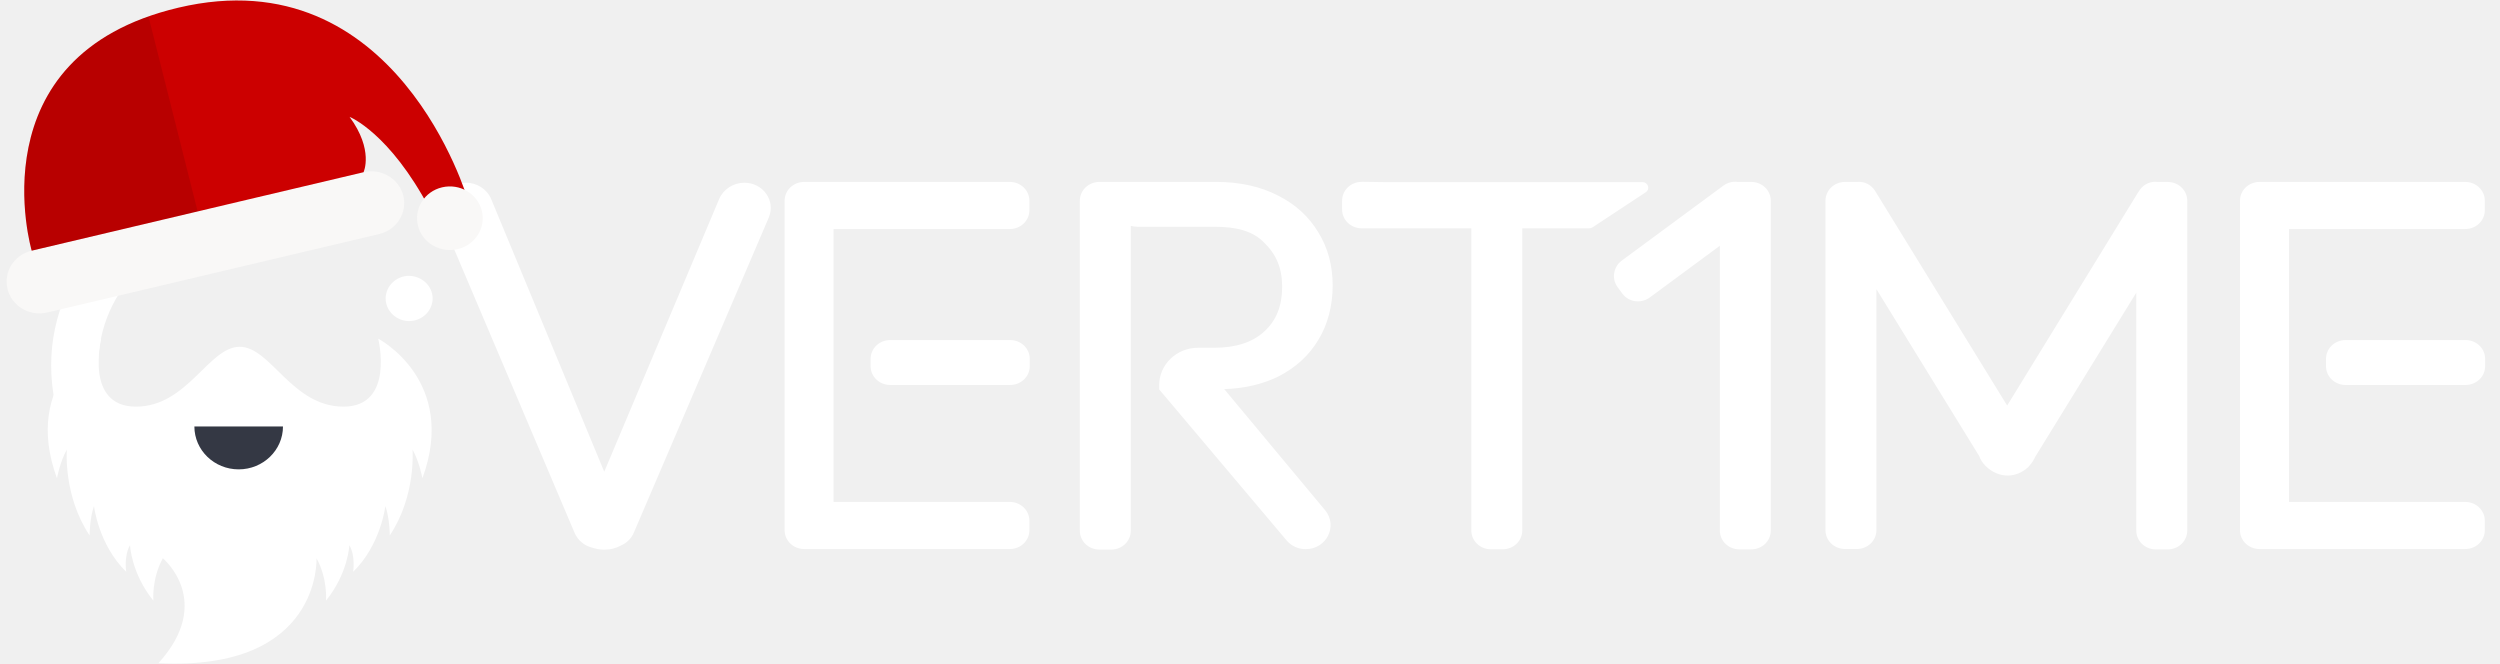
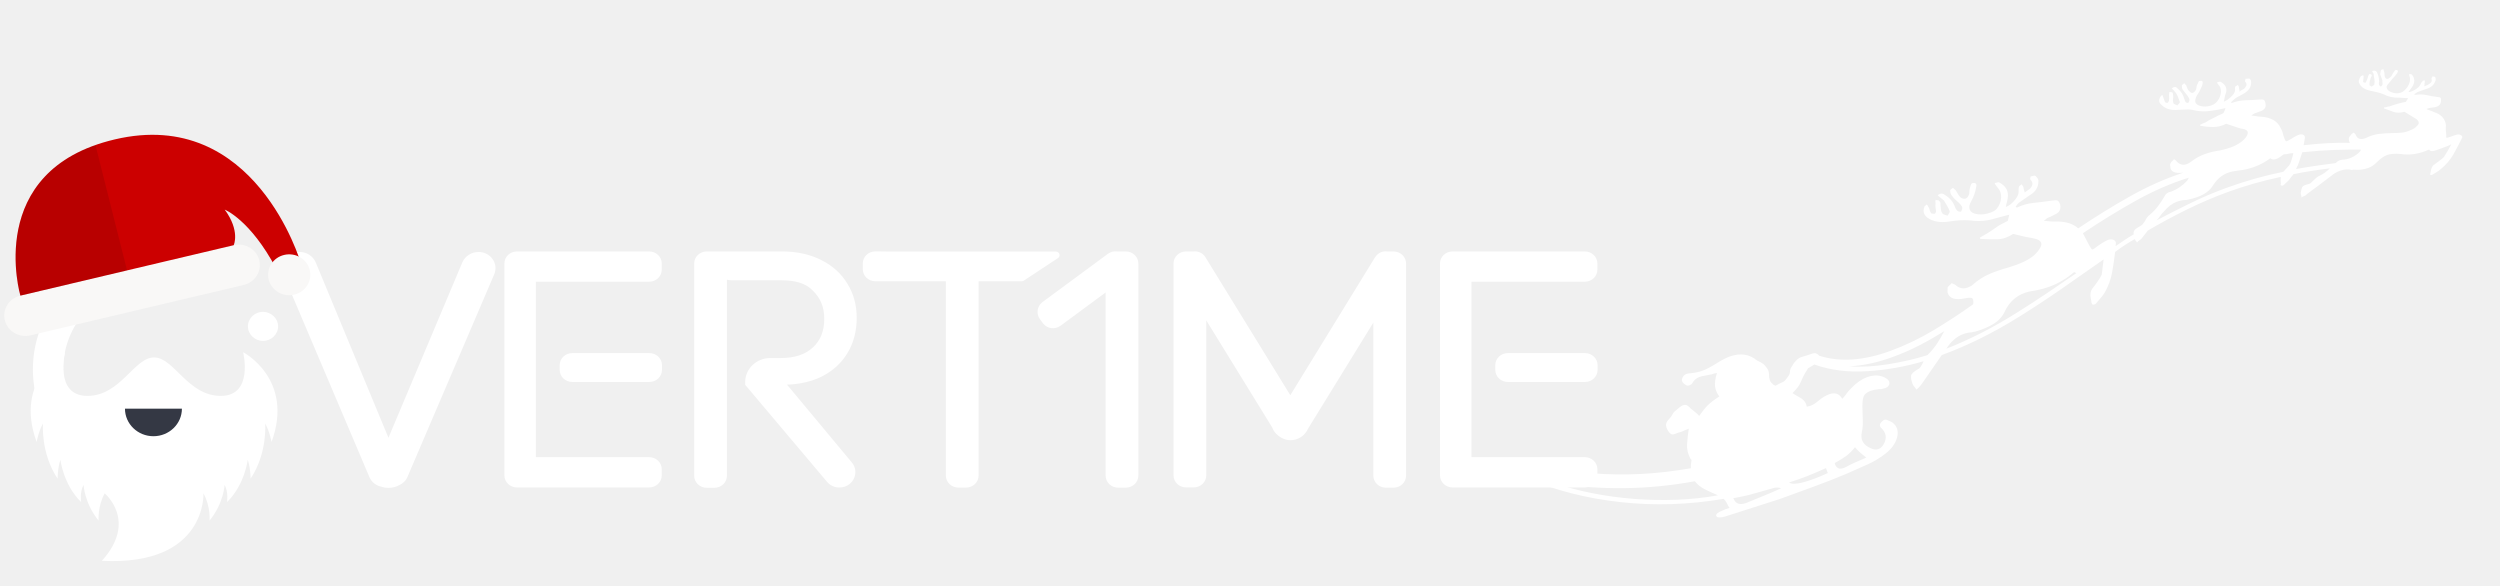
- <svg xmlns="http://www.w3.org/2000/svg" width="162" height="43" viewBox="0 0 162 43" fill="none">
-   <path d="M30.182 11.837C30.913 11.837 31.56 12.259 31.83 12.904L39.155 30.569L46.606 12.886C46.878 12.261 47.523 11.841 48.234 11.841C49.445 11.841 50.279 13.006 49.818 14.093L41.075 34.511C40.906 34.911 40.596 35.194 40.221 35.356C39.931 35.516 39.573 35.618 39.198 35.618H39.115C38.843 35.618 38.593 35.558 38.341 35.478C37.863 35.356 37.445 35.016 37.236 34.534L28.573 14.135C28.094 13.028 28.926 11.844 30.18 11.844V11.839L30.182 11.837ZM15.759 11.784H15.842C16.635 11.844 17.26 12.466 17.26 13.25C17.26 14.035 16.633 14.657 15.842 14.717H15.673C10.517 14.717 6.366 18.737 6.366 23.68C6.366 28.622 10.54 32.642 15.673 32.642C20.807 32.642 24.981 28.622 24.981 23.68V23.62C24.981 22.815 30.317 33.825 15.671 35.578C8.896 36.389 3.315 30.251 3.315 23.68C3.315 17.108 8.845 11.781 15.671 11.781H15.757L15.759 11.784ZM28.034 19.34C28.034 20.144 27.343 20.806 26.512 20.806C25.68 20.806 24.99 20.144 24.99 19.34C24.99 18.535 25.68 17.873 26.512 17.873C27.348 17.893 28.034 18.535 28.034 19.34ZM56.415 23.26C56.415 22.578 56.979 22.035 57.69 22.035H65.453C66.163 22.035 66.728 22.578 66.728 23.26V23.722C66.728 24.404 66.163 24.947 65.453 24.947H57.69C56.979 24.947 56.415 24.404 56.415 23.722V23.26ZM54.015 32.525H65.431C66.141 32.525 66.705 33.067 66.705 33.749V34.354C66.705 35.036 66.141 35.578 65.431 35.578H52.118C51.407 35.578 50.843 35.036 50.843 34.354V13.013C50.843 12.33 51.407 11.788 52.118 11.788H65.431C66.141 11.788 66.705 12.33 66.705 13.013V13.617C66.705 14.299 66.141 14.842 65.431 14.842H54.015V32.525ZM151.999 22.035C151.289 22.035 150.725 22.578 150.725 23.26V23.722C150.725 24.404 151.289 24.947 151.999 24.947H159.763C160.473 24.947 161.037 24.404 161.037 23.722V23.26C161.037 22.578 160.473 22.035 159.763 22.035H151.999ZM148.326 32.525H159.742C160.453 32.525 161.017 33.067 161.017 33.749V34.354C161.017 35.036 160.453 35.578 159.742 35.578H146.425C145.714 35.578 145.15 35.036 145.15 34.354V13.013C145.15 12.33 145.714 11.788 146.425 11.788H159.742C160.453 11.788 161.017 12.33 161.017 13.013V13.617C161.017 14.299 160.453 14.842 159.742 14.842H148.326V32.525ZM111.677 12.028C111.949 11.828 112.282 11.746 112.594 11.788H113.473C114.184 11.788 114.748 12.33 114.748 13.013V34.376C114.748 35.058 114.184 35.6 113.473 35.6H112.72C112.01 35.6 111.446 35.058 111.446 34.376V15.926L106.896 19.284C106.332 19.684 105.559 19.586 105.143 19.044L104.831 18.622C104.415 18.079 104.541 17.295 105.083 16.893L111.677 12.028ZM88.243 11.784C87.532 11.784 86.968 12.326 86.968 13.008V13.57C86.968 14.253 87.532 14.795 88.243 14.795H95.341V34.369C95.341 35.051 95.905 35.594 96.615 35.594H97.368C98.079 35.594 98.643 35.051 98.643 34.369V14.795H102.983C103.066 14.795 103.129 14.775 103.192 14.735L106.636 12.464C106.948 12.264 106.804 11.802 106.427 11.802H89.773L88.252 11.781H88.247L88.243 11.784ZM131.401 30.293C131.048 30.616 130.585 30.816 130.088 30.816C129.592 30.816 129.088 30.596 128.731 30.253C128.71 30.233 128.688 30.213 128.688 30.213C128.675 30.2 128.661 30.187 128.645 30.173C128.477 29.993 128.333 29.793 128.25 29.549L121.592 18.737V34.351C121.592 35.034 121.028 35.576 120.318 35.576H119.565C118.854 35.576 118.29 35.034 118.29 34.351V13.013C118.29 12.33 118.854 11.788 119.565 11.788H120.358C120.817 11.748 121.255 11.968 121.507 12.373L130.064 26.28L138.558 12.453C138.6 12.393 138.641 12.33 138.684 12.273C138.953 11.91 139.394 11.73 139.832 11.79H140.459C141.17 11.79 141.734 12.333 141.734 13.015V34.378C141.734 35.06 141.17 35.602 140.459 35.602H139.706C138.996 35.602 138.432 35.06 138.432 34.378V18.964L131.898 29.576C131.792 29.796 131.671 29.998 131.522 30.16C131.48 30.22 131.439 30.262 131.396 30.3L131.401 30.293ZM75.114 25.229V24.966C75.114 23.62 76.24 22.535 77.638 22.535H78.681C80.099 22.535 81.187 22.173 81.936 21.469C82.709 20.766 83.084 19.802 83.084 18.593C83.084 17.384 82.709 16.502 81.936 15.739C81.205 14.975 80.14 14.695 78.722 14.695H73.714C73.567 14.695 73.424 14.675 73.275 14.635V34.389C73.275 35.071 72.711 35.614 72.001 35.614H71.248C70.538 35.614 69.973 35.071 69.973 34.389V13.013C69.973 12.33 70.538 11.788 71.248 11.788H78.825C80.347 11.788 81.684 12.09 82.812 12.67C83.938 13.233 84.815 14.037 85.42 15.044C86.047 16.048 86.357 17.213 86.357 18.5C86.357 19.786 86.044 21.031 85.42 22.038C84.815 23.042 83.961 23.826 82.812 24.411C81.812 24.893 80.643 25.175 79.326 25.215C79.369 25.255 79.409 25.298 79.432 25.338L85.86 33.053C86.714 34.078 85.966 35.585 84.608 35.585C84.129 35.585 83.671 35.385 83.356 35L75.114 25.233V25.229Z" fill="white" />
-   <path d="M10.265 42.973C20.857 43.513 20.51 36.175 20.51 36.175C21.248 37.513 21.124 38.922 21.124 38.922C22.556 37.159 22.639 35.328 22.639 35.328C23.048 36.033 22.884 37.055 22.884 37.055C24.684 35.293 24.972 32.792 24.972 32.792C25.258 33.604 25.258 34.695 25.258 34.695C26.977 32.123 26.732 29.13 26.732 29.13C27.182 29.941 27.373 30.992 27.373 30.992C29.695 24.648 24.507 21.945 24.507 21.945C24.507 21.945 25.599 26.35 22.255 26.35C18.91 26.35 17.546 22.472 15.532 22.472C13.518 22.472 12.153 26.35 8.809 26.35C5.464 26.35 6.557 21.945 6.557 21.945C6.557 21.945 1.369 24.648 3.691 30.992C3.691 30.992 3.882 29.939 4.331 29.13C4.331 29.13 4.086 32.123 5.806 34.695C5.806 34.695 5.806 33.604 6.091 32.792C6.091 32.792 6.377 35.293 8.18 37.055C8.18 37.055 8.015 36.033 8.425 35.328C8.425 35.328 8.505 37.159 9.939 38.922C9.939 38.922 9.816 37.513 10.553 36.175C10.553 36.175 13.909 38.957 10.268 42.973H10.265Z" fill="white" />
-   <path d="M24.57 15.164L3.064 20.249C1.922 20.52 0.769 19.842 0.49 18.735C0.211 17.628 0.91 16.513 2.052 16.244L23.558 11.159C24.7 10.888 25.853 11.566 26.132 12.673C26.41 13.779 25.712 14.895 24.57 15.164Z" fill="#F9F8F7" />
-   <path d="M23.558 11.157C23.558 11.157 24.235 9.728 22.654 7.574C22.654 7.574 25.237 8.596 27.844 13.532L30.315 12.948C30.315 12.948 25.729 -2.855 11.558 0.498C-1.672 3.627 2.054 16.244 2.054 16.244L23.56 11.159L23.558 11.157Z" fill="#CC0000" />
-   <path d="M31.221 13.652C31.499 14.759 30.8 15.875 29.658 16.144C28.517 16.413 27.363 15.737 27.085 14.63C26.806 13.524 27.505 12.408 28.647 12.139C29.789 11.87 30.942 12.546 31.221 13.652Z" fill="#F9F8F7" />
+ <svg xmlns="http://www.w3.org/2000/svg" width="252" height="59" viewBox="0 0 252 59" fill="none">
+   <path d="M30.182 25.394C30.913 25.394 31.56 25.816 31.83 26.46L39.155 44.126L46.606 26.443C46.878 25.818 47.523 25.398 48.234 25.398C49.445 25.398 50.279 26.563 49.818 27.649L41.075 48.068C40.906 48.468 40.596 48.75 40.221 48.913C39.931 49.072 39.573 49.175 39.198 49.175H39.115C38.843 49.175 38.593 49.115 38.341 49.035C37.863 48.913 37.445 48.572 37.236 48.09L28.573 27.692C28.094 26.585 28.926 25.4 30.18 25.4V25.396L30.182 25.394ZM15.759 25.34H15.842C16.635 25.4 17.26 26.023 17.26 26.807C17.26 27.591 16.633 28.214 15.842 28.274H15.673C10.517 28.274 6.366 32.294 6.366 37.236C6.366 42.179 10.54 46.199 15.673 46.199C20.807 46.199 24.981 42.179 24.981 37.236V37.176C24.981 36.372 30.317 47.381 15.671 49.135C8.896 49.946 3.315 43.808 3.315 37.236C3.315 30.665 8.845 25.338 15.671 25.338H15.757L15.759 25.34ZM28.034 32.896C28.034 33.701 27.343 34.363 26.512 34.363C25.68 34.363 24.99 33.701 24.99 32.896C24.99 32.092 25.68 31.43 26.512 31.43C27.348 31.45 28.034 32.092 28.034 32.896ZM56.415 36.816C56.415 36.134 56.979 35.592 57.69 35.592H65.453C66.163 35.592 66.728 36.134 66.728 36.816V37.279C66.728 37.961 66.163 38.503 65.453 38.503H57.69C56.979 38.503 56.415 37.961 56.415 37.279V36.816ZM54.015 46.081H65.431C66.141 46.081 66.705 46.623 66.705 47.306V47.91C66.705 48.593 66.141 49.135 65.431 49.135H52.118C51.407 49.135 50.843 48.593 50.843 47.91V26.569C50.843 25.887 51.407 25.345 52.118 25.345H65.431C66.141 25.345 66.705 25.887 66.705 26.569V27.174C66.705 27.856 66.141 28.398 65.431 28.398H54.015V46.081ZM151.999 35.592C151.289 35.592 150.725 36.134 150.725 36.816V37.279C150.725 37.961 151.289 38.503 151.999 38.503H159.763C160.473 38.503 161.037 37.961 161.037 37.279V36.816C161.037 36.134 160.473 35.592 159.763 35.592H151.999ZM148.326 46.081H159.742C160.453 46.081 161.017 46.623 161.017 47.306V47.91C161.017 48.593 160.453 49.135 159.742 49.135H146.425C145.714 49.135 145.15 48.593 145.15 47.91V26.569C145.15 25.887 145.714 25.345 146.425 25.345H159.742C160.453 25.345 161.017 25.887 161.017 26.569V27.174C161.017 27.856 160.453 28.398 159.742 28.398H148.326V46.081ZM111.677 25.585C111.949 25.385 112.282 25.302 112.594 25.345H113.473C114.184 25.345 114.748 25.887 114.748 26.569V47.932C114.748 48.615 114.184 49.157 113.473 49.157H112.72C112.01 49.157 111.446 48.615 111.446 47.932V29.483L106.896 32.841C106.332 33.241 105.559 33.143 105.143 32.601L104.831 32.178C104.415 31.636 104.541 30.852 105.083 30.449L111.677 25.585ZM88.243 25.34C87.532 25.34 86.968 25.883 86.968 26.565V27.127C86.968 27.809 87.532 28.352 88.243 28.352H95.341V47.926C95.341 48.608 95.905 49.15 96.615 49.15H97.368C98.079 49.15 98.643 48.608 98.643 47.926V28.352H102.983C103.066 28.352 103.129 28.332 103.192 28.292L106.636 26.02C106.948 25.82 106.804 25.358 106.427 25.358H89.773L88.252 25.338H88.247L88.243 25.34ZM131.401 43.85C131.048 44.172 130.585 44.372 130.088 44.372C129.592 44.372 129.088 44.152 128.731 43.81C128.71 43.79 128.688 43.77 128.688 43.77C128.675 43.757 128.661 43.743 128.645 43.73C128.477 43.55 128.333 43.35 128.25 43.106L121.592 32.294V47.908C121.592 48.59 121.028 49.133 120.318 49.133H119.565C118.854 49.133 118.29 48.59 118.29 47.908V26.569C118.29 25.887 118.854 25.345 119.565 25.345H120.358C120.817 25.305 121.255 25.525 121.507 25.929L130.064 39.837L138.558 26.009C138.6 25.949 138.641 25.887 138.684 25.829C138.953 25.467 139.394 25.287 139.832 25.347H140.459C141.17 25.347 141.734 25.889 141.734 26.572V47.935C141.734 48.617 141.17 49.159 140.459 49.159H139.706C138.996 49.159 138.432 48.617 138.432 47.935V32.521L131.898 43.132C131.792 43.352 131.671 43.554 131.522 43.717C131.48 43.777 131.439 43.819 131.396 43.857L131.401 43.85ZM75.114 38.785V38.523C75.114 37.176 76.24 36.092 77.638 36.092H78.681C80.099 36.092 81.187 35.73 81.936 35.025C82.709 34.323 83.084 33.358 83.084 32.15C83.084 30.941 82.709 30.058 81.936 29.296C81.205 28.532 80.14 28.252 78.722 28.252H73.714C73.567 28.252 73.424 28.232 73.275 28.192V47.946C73.275 48.628 72.711 49.17 72.001 49.17H71.248C70.538 49.17 69.973 48.628 69.973 47.946V26.569C69.973 25.887 70.538 25.345 71.248 25.345H78.825C80.347 25.345 81.684 25.647 82.812 26.227C83.938 26.789 84.815 27.594 85.42 28.601C86.047 29.605 86.357 30.77 86.357 32.056C86.357 33.343 86.044 34.587 85.42 35.594C84.815 36.599 83.961 37.383 82.812 37.968C81.812 38.45 80.643 38.732 79.326 38.772C79.369 38.812 79.409 38.854 79.432 38.894L85.86 46.61C86.714 47.635 85.966 49.141 84.608 49.141C84.129 49.141 83.671 48.941 83.356 48.557L75.114 38.79V38.785Z" fill="white" />
+   <path d="M10.265 56.53C20.857 57.07 20.51 49.731 20.51 49.731C21.248 51.069 21.124 52.478 21.124 52.478C22.556 50.716 22.639 48.885 22.639 48.885C23.048 49.589 22.884 50.611 22.884 50.611C24.684 48.849 24.972 46.349 24.972 46.349C25.258 47.16 25.258 48.251 25.258 48.251C26.977 45.68 26.732 42.687 26.732 42.687C27.182 43.498 27.373 44.549 27.373 44.549C29.695 38.204 24.507 35.502 24.507 35.502C24.507 35.502 25.599 39.907 22.255 39.907C18.91 39.907 17.546 36.029 15.532 36.029C13.518 36.029 12.153 39.907 8.809 39.907C5.464 39.907 6.557 35.502 6.557 35.502C6.557 35.502 1.369 38.204 3.691 44.549C3.691 44.549 3.882 43.496 4.331 42.687C4.331 42.687 4.086 45.68 5.806 48.251C5.806 48.251 5.806 47.16 6.091 46.349C6.091 46.349 6.377 48.849 8.18 50.611C8.18 50.611 8.015 49.589 8.425 48.885C8.425 48.885 8.505 50.716 9.939 52.478C9.939 52.478 9.816 51.069 10.553 49.731C10.553 49.731 13.909 52.514 10.268 56.53H10.265Z" fill="white" />
+   <path d="M24.57 28.721L3.064 33.805C1.922 34.076 0.769 33.399 0.49 32.292C0.211 31.185 0.91 30.07 2.052 29.801L23.558 24.716C24.7 24.445 25.853 25.123 26.132 26.229C26.41 27.336 25.712 28.452 24.57 28.721Z" fill="#F9F8F7" />
+   <path d="M23.558 24.713C23.558 24.713 24.235 23.284 22.654 21.131C22.654 21.131 25.237 22.153 27.844 27.089L30.315 26.504C30.315 26.504 25.729 10.701 11.558 14.055C-1.672 17.184 2.054 29.8 2.054 29.8L23.56 24.715L23.558 24.713Z" fill="#CC0000" />
+   <path d="M31.221 27.209C31.499 28.316 30.8 29.431 29.658 29.7C28.517 29.969 27.363 29.294 27.085 28.187C26.806 27.08 27.505 25.965 28.647 25.696C29.789 25.427 30.942 26.102 31.221 27.209Z" fill="#F9F8F7" />
  <g style="mix-blend-mode:multiply">
-     <path d="M2.054 16.243L12.807 13.701L9.622 1.064C-1.29 4.914 2.054 16.243 2.054 16.243Z" fill="#E6E7E8" />
+     <path d="M2.054 29.8L12.807 27.257L9.622 14.621C-1.29 18.47 2.054 29.8 2.054 29.8Z" fill="#E6E7E8" />
  </g>
-   <path d="M15.466 30.415C17.051 30.415 18.337 29.17 18.337 27.635H12.596C12.596 29.17 13.882 30.415 15.466 30.415Z" fill="#343844" />
-   <path d="M26.076 9.349C26.076 9.349 25.894 9.115 25.619 8.766C25.554 8.68 25.473 8.593 25.401 8.495C25.323 8.402 25.239 8.302 25.154 8.2C25.071 8.097 24.977 7.995 24.884 7.891C24.794 7.784 24.698 7.682 24.601 7.58C24.511 7.471 24.403 7.377 24.311 7.273C24.212 7.173 24.118 7.075 24.023 6.982C23.83 6.8 23.653 6.62 23.491 6.473C23.41 6.402 23.34 6.324 23.273 6.266C23.205 6.208 23.149 6.151 23.1 6.106C23.005 6.013 22.954 5.955 22.954 5.955C22.954 5.955 23.03 5.971 23.16 6.008C23.291 6.046 23.48 6.102 23.684 6.204C23.788 6.253 23.907 6.304 24.015 6.377C24.127 6.448 24.25 6.515 24.363 6.604C24.475 6.693 24.601 6.777 24.711 6.88C24.822 6.982 24.936 7.084 25.04 7.2C25.248 7.424 25.431 7.671 25.577 7.915C25.658 8.033 25.712 8.162 25.772 8.275C25.826 8.393 25.876 8.506 25.912 8.613C26.069 9.04 26.069 9.351 26.069 9.351L26.076 9.349Z" fill="#CC0000" />
+   <path d="M15.466 43.971C17.051 43.971 18.337 42.727 18.337 41.191H12.596C12.596 42.727 13.882 43.971 15.466 43.971Z" fill="#343844" />
+   <path d="M26.076 22.905C26.076 22.905 25.894 22.672 25.619 22.323C25.554 22.236 25.473 22.15 25.401 22.052C25.323 21.959 25.239 21.858 25.154 21.756C25.071 21.654 24.977 21.552 24.884 21.447C24.794 21.341 24.698 21.238 24.601 21.136C24.511 21.027 24.403 20.934 24.311 20.83C24.212 20.73 24.118 20.632 24.023 20.538C23.83 20.356 23.653 20.176 23.491 20.029C23.41 19.958 23.34 19.881 23.273 19.823C23.205 19.765 23.149 19.707 23.1 19.663C23.005 19.57 22.954 19.512 22.954 19.512C22.954 19.512 23.03 19.527 23.16 19.565C23.291 19.603 23.48 19.658 23.684 19.761C23.788 19.809 23.907 19.861 24.015 19.934C24.127 20.005 24.25 20.072 24.363 20.161C24.475 20.25 24.601 20.334 24.711 20.436C24.822 20.538 24.936 20.641 25.04 20.756C25.248 20.981 25.431 21.227 25.577 21.472C25.658 21.59 25.712 21.718 25.772 21.832C25.826 21.95 25.876 22.063 25.912 22.17C26.069 22.596 26.069 22.907 26.069 22.907L26.076 22.905Z" fill="#CC0000" />
+   <path d="M247.74 13.549C247.907 13.551 248.037 13.591 248.127 13.668C248.217 13.746 248.222 13.845 248.143 13.968C247.878 14.506 247.596 15.042 247.291 15.579C246.987 16.116 246.56 16.609 246.016 17.06C245.889 17.17 245.757 17.265 245.621 17.346C245.483 17.428 245.347 17.511 245.209 17.59C245.181 17.632 245.104 17.644 244.972 17.63L244.957 17.588L244.981 17.484C245.01 17.222 245.073 16.994 245.169 16.8C245.249 16.678 245.326 16.601 245.4 16.574L246.137 16.022C246.262 15.914 246.34 15.838 246.367 15.795C246.5 15.591 246.624 15.387 246.74 15.187C246.855 14.987 246.973 14.772 247.097 14.537C246.922 14.632 246.771 14.703 246.642 14.75L245.62 15.123C245.473 15.177 245.329 15.214 245.19 15.233C245.052 15.252 244.938 15.2 244.851 15.074C243.886 15.52 242.919 15.669 241.947 15.518C241.388 15.471 240.942 15.506 240.611 15.627C240.316 15.735 239.985 15.967 239.613 16.321C239.343 16.609 239.042 16.813 238.71 16.934C238.267 17.095 237.768 17.153 237.208 17.103C237.098 17.143 237.036 17.15 237.026 17.123C236.66 17.036 236.275 17.067 235.871 17.215C235.54 17.335 235.247 17.507 234.994 17.724C234.602 18.025 234.202 18.329 233.793 18.634C233.382 18.942 232.964 19.251 232.537 19.565C232.484 19.649 232.401 19.709 232.291 19.749C232.181 19.789 232.075 19.843 231.975 19.911C231.991 19.842 231.984 19.765 231.954 19.682C231.924 19.599 231.912 19.508 231.918 19.412C231.957 19.178 232.004 18.994 232.062 18.864C232.118 18.734 232.359 18.623 232.785 18.53C232.895 18.49 232.977 18.428 233.031 18.346C233.158 18.237 233.267 18.135 233.358 18.038C233.447 17.943 233.561 17.854 233.698 17.771C234.128 17.583 234.512 17.318 234.845 16.974C234.204 17.05 233.579 17.137 232.969 17.233C232.358 17.331 231.761 17.437 231.179 17.556C231.099 17.679 231.028 17.769 230.964 17.824C230.857 17.99 230.742 18.133 230.62 18.256C230.498 18.379 230.374 18.496 230.248 18.604C230.159 18.701 230.066 18.735 229.972 18.705C229.878 18.677 229.858 18.622 229.911 18.538C229.884 18.234 229.881 17.998 229.904 17.832C228.047 18.227 226.271 18.732 224.577 19.35C223.178 19.861 221.798 20.45 220.437 21.12C219.075 21.791 217.76 22.5 216.489 23.246C216.41 23.369 216.318 23.49 216.214 23.606C216.111 23.722 216.019 23.843 215.939 23.966C215.886 24.048 215.8 24.128 215.682 24.203C215.563 24.277 215.477 24.355 215.424 24.439C215.29 24.299 215.208 24.188 215.178 24.104C214.519 24.471 213.861 24.9 213.207 25.391C213.125 26.082 213.023 26.773 212.9 27.465C212.777 28.156 212.525 28.839 212.145 29.513C212.01 29.72 211.87 29.904 211.722 30.069C211.573 30.235 211.427 30.405 211.284 30.584C211.231 30.668 211.12 30.709 210.953 30.705C210.905 30.691 210.863 30.628 210.822 30.516C210.808 30.365 210.782 30.209 210.745 30.049C210.708 29.889 210.7 29.727 210.724 29.56C210.747 29.394 210.8 29.25 210.879 29.125C211.022 28.948 211.15 28.782 211.262 28.63C211.372 28.481 211.495 28.301 211.63 28.094C211.683 28.012 211.757 27.874 211.854 27.682C211.883 27.42 211.916 27.164 211.95 26.915C211.983 26.667 212.016 26.411 212.045 26.148C210.65 27.13 209.264 28.102 207.885 29.06C206.504 30.021 205.083 30.957 203.622 31.869C200.975 33.528 198.343 34.836 195.73 35.789C195.399 36.257 195.078 36.72 194.766 37.181C194.455 37.642 194.134 38.105 193.803 38.573C193.724 38.696 193.632 38.817 193.528 38.933C193.426 39.051 193.309 39.163 193.182 39.272C193.095 39.146 193.015 39.043 192.943 38.958C192.87 38.875 192.814 38.776 192.774 38.664C192.652 38.33 192.607 38.063 192.639 37.862C192.669 37.662 192.947 37.419 193.469 37.134C193.532 37.079 193.615 36.963 193.716 36.784C193.816 36.605 193.876 36.481 193.894 36.412C192.05 36.96 190.159 37.295 188.224 37.417C186.288 37.542 184.506 37.318 182.88 36.743C182.68 36.881 182.542 36.961 182.47 36.987C182.406 37.041 182.337 37.082 182.264 37.109L182.185 37.233C181.971 37.563 181.818 37.832 181.728 38.038C181.637 38.246 181.556 38.425 181.487 38.575C181.418 38.727 181.325 38.879 181.215 39.03C181.104 39.182 180.925 39.38 180.683 39.626C180.798 39.711 181.051 39.863 181.443 40.081C181.836 40.301 182.062 40.605 182.119 40.992C182.517 40.943 182.897 40.755 183.26 40.433C183.622 40.111 184.006 39.878 184.412 39.73C184.633 39.649 184.854 39.633 185.08 39.675C185.304 39.72 185.514 39.896 185.709 40.201C185.915 39.968 186.06 39.79 186.139 39.666C186.219 39.543 186.38 39.357 186.624 39.11C187.138 38.575 187.671 38.209 188.223 38.007C188.738 37.819 189.231 37.798 189.701 37.941C189.889 37.999 190.039 38.071 190.153 38.154C190.257 38.21 190.338 38.292 190.398 38.395C190.456 38.5 190.469 38.62 190.438 38.759C190.351 38.98 190.151 39.117 189.837 39.167C189.69 39.221 189.551 39.241 189.42 39.224C189.059 39.262 188.768 39.319 188.546 39.4C188.142 39.548 187.9 39.771 187.82 40.067C187.742 40.363 187.713 40.776 187.738 41.302C187.75 41.676 187.76 42.051 187.772 42.424C187.784 42.798 187.753 43.172 187.679 43.545C187.498 44.304 187.801 44.855 188.594 45.196C189.141 45.438 189.569 45.297 189.878 44.775C190.23 44.142 190.13 43.58 189.576 43.089C189.411 42.866 189.493 42.631 189.819 42.385C189.982 42.263 190.174 42.271 190.392 42.412C190.533 42.457 190.661 42.519 190.775 42.604C191.243 42.971 191.391 43.467 191.225 44.094C191.058 44.723 190.646 45.283 189.992 45.774C189.437 46.197 188.864 46.54 188.271 46.804C187.679 47.067 186.987 47.376 186.198 47.726C185.188 48.159 184.056 48.603 182.806 49.059L179.384 50.308C178.491 50.603 177.622 50.879 176.779 51.14C175.935 51.401 175.067 51.678 174.174 51.973C173.769 52.121 173.435 52.18 173.175 52.148C173.081 52.12 173.025 52.078 173.004 52.021C172.964 51.911 173.01 51.806 173.142 51.711C173.273 51.617 173.431 51.533 173.616 51.466C173.827 51.358 174.066 51.271 174.335 51.204C174.236 51.05 174.146 50.888 174.062 50.712C173.977 50.538 173.873 50.396 173.748 50.283C170.213 50.881 166.74 50.99 163.329 50.612C159.918 50.235 156.78 49.434 153.915 48.211C153.418 48.109 153.161 48.029 153.141 47.974C152.916 47.931 152.774 47.825 152.713 47.658C152.652 47.49 152.67 47.312 152.767 47.119C153.06 46.664 153.446 46.523 153.926 46.696C153.962 46.683 154.574 46.815 155.759 47.091C156.943 47.367 158.52 47.573 160.486 47.706C162.119 47.837 163.763 47.858 165.422 47.774C167.079 47.688 168.75 47.496 170.434 47.198C170.427 46.949 170.451 46.673 170.506 46.367C170.486 46.312 170.452 46.278 170.406 46.262C170.139 45.76 170.022 45.267 170.055 44.783C170.087 44.299 170.146 43.774 170.23 43.206C170.045 43.274 169.902 43.334 169.795 43.388C169.691 43.442 169.582 43.49 169.472 43.53C169.241 43.583 169.019 43.656 168.803 43.751C168.586 43.845 168.396 43.782 168.233 43.556C168.078 43.361 167.98 43.153 167.942 42.93C167.902 42.709 168.006 42.476 168.249 42.227C168.402 42.077 168.514 41.925 168.585 41.774C168.655 41.624 168.772 41.486 168.935 41.364C169.062 41.255 169.198 41.142 169.344 41.025C169.49 40.909 169.641 40.838 169.799 40.812C169.918 40.8 170.037 40.837 170.151 40.92C170.265 41.005 170.361 41.097 170.439 41.194C170.553 41.279 170.715 41.407 170.925 41.584C171.135 41.76 171.251 41.875 171.271 41.93C171.602 41.464 171.888 41.108 172.132 40.861C172.376 40.614 172.767 40.315 173.306 39.96C173.064 39.638 172.921 39.304 172.878 38.958C172.836 38.613 172.898 38.155 173.067 37.589C172.872 37.629 172.748 37.659 172.694 37.679L172.555 37.73C172.323 37.783 172.098 37.826 171.883 37.858C171.665 37.89 171.464 37.94 171.28 38.007C170.985 38.115 170.75 38.327 170.574 38.644C170.521 38.727 170.419 38.794 170.273 38.847C170.127 38.9 169.991 38.872 169.866 38.759C169.544 38.563 169.457 38.325 169.608 38.049C169.694 37.828 169.893 37.693 170.208 37.641C170.738 37.606 171.204 37.514 171.61 37.366C172.016 37.217 172.504 36.961 173.081 36.593C173.318 36.444 173.543 36.315 173.753 36.205C173.964 36.096 174.16 36.01 174.345 35.942C175.412 35.553 176.337 35.688 177.119 36.347C177.364 36.447 177.572 36.56 177.743 36.688C177.867 36.8 177.993 36.944 178.119 37.118C178.245 37.293 178.313 37.505 178.32 37.754C178.314 38.197 178.426 38.504 178.655 38.672C178.731 38.771 178.84 38.84 178.982 38.882C179.219 38.733 179.43 38.625 179.614 38.558C179.797 38.491 179.955 38.355 180.09 38.148C180.324 37.873 180.438 37.643 180.432 37.455C180.426 37.268 180.509 37.066 180.678 36.846C180.775 36.653 180.915 36.469 181.101 36.29C181.287 36.113 181.475 36.005 181.67 35.965C182.121 35.832 182.467 35.721 182.707 35.633C182.947 35.546 183.171 35.622 183.384 35.859C185.458 36.519 187.841 36.361 190.527 35.38C192.036 34.83 193.492 34.133 194.895 33.291C196.298 32.449 197.627 31.577 198.884 30.677C198.874 30.65 198.878 30.633 198.897 30.626C198.914 30.62 198.919 30.602 198.909 30.575C198.928 30.285 198.886 30.111 198.781 30.053C198.677 29.997 198.449 30 198.098 30.066C197.053 30.29 196.457 30.083 196.307 29.443C196.303 29.32 196.307 29.16 196.322 28.965C196.375 28.883 196.442 28.812 196.524 28.749C196.605 28.688 196.674 28.616 196.727 28.532C196.784 28.576 196.848 28.607 196.918 28.629C196.988 28.65 197.052 28.683 197.11 28.724C197.483 29.061 197.89 29.148 198.332 28.987C198.59 28.893 198.763 28.799 198.854 28.701C199.389 28.223 199.962 27.856 200.579 27.599C201.195 27.343 201.824 27.129 202.472 26.955C202.923 26.822 203.374 26.658 203.825 26.462C204.274 26.266 204.676 26.026 205.032 25.738C205.312 25.478 205.528 25.212 205.677 24.935C205.8 24.701 205.804 24.51 205.688 24.363C205.573 24.215 205.378 24.114 205.108 24.055C205.014 24.027 204.947 24.012 204.904 24.012C204.861 24.012 204.794 23.998 204.7 23.97C204.392 23.924 204.098 23.865 203.822 23.794C203.545 23.722 203.246 23.649 202.929 23.577C202.39 23.932 201.852 24.113 201.312 24.12C200.773 24.128 200.205 24.115 199.609 24.08L199.564 23.954C199.663 23.887 199.776 23.822 199.899 23.761C200.023 23.701 200.135 23.636 200.235 23.569C200.609 23.337 201.028 23.059 201.494 22.731C201.629 22.65 201.771 22.575 201.912 22.508C202.054 22.44 202.211 22.36 202.386 22.264L202.534 21.642L201.163 22C200.344 22.268 199.494 22.342 198.617 22.221C198.271 22.189 197.916 22.185 197.55 22.208C197.183 22.232 196.841 22.269 196.528 22.321C195.584 22.476 194.827 22.344 194.255 21.921C193.902 21.64 193.811 21.278 193.985 20.838C193.975 20.811 194.05 20.736 194.215 20.612C194.272 20.655 194.316 20.718 194.346 20.8C194.433 20.927 194.486 21.04 194.503 21.145C194.519 21.25 194.571 21.364 194.659 21.49C194.669 21.518 194.78 21.54 194.996 21.556C195.07 21.529 195.122 21.448 195.157 21.309C195.142 21.156 195.124 21.022 195.102 20.903C195.081 20.786 195.079 20.644 195.104 20.477C195.074 20.394 195.074 20.283 195.108 20.145C195.202 20.175 195.28 20.186 195.339 20.178C195.399 20.172 195.439 20.196 195.46 20.253C195.574 20.338 195.619 20.462 195.597 20.629C195.611 20.782 195.625 20.935 195.639 21.086C195.652 21.239 195.703 21.379 195.791 21.503C195.812 21.56 195.88 21.605 195.998 21.64C196.114 21.676 196.22 21.709 196.315 21.737C196.369 21.655 196.422 21.573 196.475 21.489C196.529 21.407 196.545 21.339 196.524 21.282C196.453 21.087 196.367 20.908 196.264 20.739C196.16 20.571 196.056 20.397 195.949 20.215C195.824 20.102 195.719 20.016 195.633 19.952C195.548 19.887 195.442 19.801 195.318 19.688C195.572 19.47 195.817 19.459 196.056 19.655C196.539 19.951 196.868 20.337 197.04 20.809C197.09 20.948 197.155 21.073 197.239 21.185C197.321 21.298 197.463 21.347 197.668 21.335C197.801 21.128 197.833 20.96 197.765 20.827C197.696 20.696 197.599 20.574 197.474 20.461C197.35 20.348 197.226 20.237 197.101 20.125C196.976 20.012 196.871 19.894 196.783 19.768C196.638 19.601 196.572 19.42 196.585 19.226C196.565 19.171 196.588 19.123 196.656 19.081C196.725 19.04 196.79 18.993 196.855 18.938C196.969 19.023 197.06 19.099 197.127 19.168C197.214 19.295 197.293 19.424 197.362 19.555C197.43 19.689 197.526 19.809 197.651 19.922C198.02 20.135 198.282 20.055 198.439 19.681C198.493 19.599 198.518 19.497 198.514 19.371C198.51 19.247 198.524 19.115 198.559 18.976C198.575 18.908 198.602 18.812 198.642 18.686C198.68 18.563 198.734 18.486 198.81 18.459C199.003 18.419 199.128 18.446 199.182 18.536C199.234 18.628 199.24 18.727 199.198 18.836C199.152 19.169 199.051 19.521 198.895 19.892C198.826 20.044 198.752 20.188 198.678 20.326C198.604 20.464 198.549 20.602 198.516 20.741C198.447 21.238 198.74 21.526 199.394 21.601C199.786 21.648 200.203 21.589 200.644 21.428C200.939 21.321 201.143 21.199 201.26 21.061C201.546 20.705 201.698 20.317 201.714 19.902C201.729 19.486 201.608 19.154 201.349 18.901C201.329 18.846 201.306 18.815 201.283 18.807C201.26 18.8 201.238 18.769 201.218 18.714C201.161 18.673 201.108 18.581 201.057 18.441C201.141 18.442 201.228 18.426 201.32 18.392C201.413 18.358 201.487 18.362 201.544 18.404C202.216 18.758 202.492 19.288 202.373 19.991C202.351 20.157 202.32 20.302 202.282 20.427C202.244 20.552 202.213 20.696 202.19 20.862C202.485 20.755 202.77 20.541 203.049 20.219C203.328 19.896 203.468 19.625 203.471 19.403C203.463 19.154 203.476 18.96 203.509 18.821C203.499 18.794 203.594 18.712 203.794 18.575C203.815 18.631 203.841 18.677 203.875 18.711C203.909 18.745 203.936 18.792 203.956 18.848C203.969 19.001 204.018 19.188 204.099 19.41C204.226 19.301 204.348 19.21 204.468 19.133C204.586 19.058 204.673 18.98 204.726 18.896C204.922 18.636 204.915 18.386 204.704 18.149C204.646 18.108 204.626 18.052 204.643 17.982C204.659 17.914 204.676 17.845 204.692 17.775C204.775 17.775 204.863 17.759 204.955 17.725C205.048 17.692 205.121 17.696 205.179 17.737C205.36 17.892 205.457 18.046 205.472 18.199C205.499 18.85 205.186 19.359 204.526 19.725C204.362 19.849 204.195 19.963 204.027 20.073C203.857 20.182 203.692 20.299 203.529 20.421C203.429 20.488 203.312 20.626 203.179 20.831L203.264 20.894L203.279 20.935C203.847 20.666 204.425 20.502 205.009 20.447C205.593 20.392 206.182 20.319 206.775 20.228C207.09 20.175 207.296 20.172 207.395 20.214C207.494 20.256 207.584 20.39 207.665 20.612C207.753 21.083 207.599 21.409 207.205 21.584C206.856 21.773 206.573 21.908 206.352 21.989C206.288 22.043 206.241 22.084 206.208 22.111C206.176 22.139 206.111 22.186 206.01 22.254C206.224 22.272 206.429 22.291 206.625 22.312C206.823 22.336 207.021 22.342 207.226 22.329C208.221 22.314 208.971 22.544 209.479 23.02C211.22 21.85 212.965 20.772 214.712 19.788C216.459 18.803 218.245 18.01 220.069 17.407C219.187 17.509 218.753 17.29 218.766 16.748C218.726 16.638 218.745 16.52 218.825 16.395C218.879 16.313 218.932 16.255 218.981 16.221C219.031 16.187 219.084 16.129 219.137 16.047C219.194 16.089 219.249 16.123 219.301 16.153C219.352 16.181 219.389 16.224 219.409 16.279C219.813 16.7 220.278 16.718 220.806 16.338C221.259 15.983 221.726 15.719 222.205 15.544C222.462 15.45 222.715 15.374 222.966 15.313C223.214 15.254 223.478 15.205 223.757 15.167C224.145 15.09 224.515 14.986 224.865 14.859C225.215 14.731 225.539 14.566 225.841 14.36C226.106 14.17 226.303 13.971 226.438 13.764C226.703 13.352 226.59 13.093 226.094 12.991C226.01 12.99 225.897 12.969 225.757 12.925C225.521 12.854 225.297 12.778 225.08 12.699C224.863 12.62 224.638 12.546 224.403 12.474C223.982 12.692 223.553 12.8 223.116 12.801C222.679 12.802 222.235 12.761 221.787 12.671L221.756 12.588C221.894 12.507 222.091 12.419 222.348 12.325C222.512 12.203 222.683 12.102 222.863 12.021C223.041 11.94 223.217 11.852 223.392 11.755C223.529 11.674 223.653 11.613 223.762 11.573C223.872 11.533 223.996 11.473 224.135 11.39C224.151 11.322 224.18 11.257 224.219 11.194C224.259 11.133 224.296 11.033 224.329 10.894C223.793 11.027 223.265 11.124 222.748 11.188C222.229 11.252 221.721 11.233 221.225 11.129C220.988 11.057 220.729 11.027 220.441 11.036C220.153 11.047 219.864 11.057 219.576 11.069C218.854 11.143 218.295 10.986 217.901 10.592C217.604 10.353 217.565 10.069 217.779 9.739C217.832 9.657 217.895 9.601 217.969 9.574L218.228 10.284C218.238 10.312 218.313 10.347 218.453 10.391C218.489 10.378 218.548 10.31 218.629 10.185C218.662 10.047 218.663 9.826 218.637 9.52C218.67 9.383 218.681 9.299 218.671 9.271C218.837 9.275 218.95 9.296 219.008 9.338C219.028 9.395 219.037 9.444 219.034 9.494C219.03 9.542 219.039 9.595 219.06 9.651C219.063 9.776 219.056 9.896 219.035 10.015C219.016 10.133 219.031 10.26 219.082 10.4C219.103 10.457 219.159 10.499 219.253 10.527C219.347 10.557 219.422 10.592 219.48 10.633C219.534 10.551 219.592 10.483 219.655 10.427C219.719 10.372 219.74 10.318 219.719 10.261L219.545 9.782C219.489 9.629 219.417 9.491 219.33 9.364C219.252 9.268 219.18 9.183 219.114 9.113C219.046 9.044 218.98 8.973 218.913 8.903C219.141 8.727 219.325 8.722 219.472 8.889C219.835 9.198 220.063 9.54 220.158 9.915L220.265 10.206C220.305 10.318 220.409 10.374 220.577 10.376C220.684 10.211 220.72 10.079 220.684 9.981C220.648 9.883 220.586 9.773 220.5 9.646C220.422 9.55 220.345 9.451 220.268 9.352C220.19 9.256 220.113 9.157 220.036 9.058C219.958 8.961 219.926 8.815 219.939 8.621C219.929 8.593 220.005 8.519 220.169 8.394C220.226 8.438 220.26 8.473 220.27 8.5C220.28 8.528 220.31 8.55 220.356 8.565L220.493 8.94C220.534 9.052 220.61 9.151 220.724 9.234C220.925 9.444 221.12 9.404 221.307 9.116C221.36 9.034 221.389 8.943 221.397 8.846C221.403 8.751 221.427 8.646 221.472 8.536C221.526 8.454 221.568 8.366 221.597 8.277C221.627 8.189 221.666 8.151 221.714 8.165C221.981 8.098 222.082 8.204 222.017 8.48C221.984 8.619 221.929 8.756 221.855 8.894C221.781 9.032 221.721 9.156 221.678 9.265C221.598 9.388 221.524 9.503 221.458 9.605C221.392 9.707 221.341 9.829 221.308 9.966C221.198 10.354 221.392 10.597 221.888 10.7C222.16 10.758 222.439 10.75 222.725 10.677C223.011 10.604 223.231 10.493 223.384 10.343C223.628 10.096 223.782 9.803 223.845 9.466C223.91 9.128 223.858 8.846 223.695 8.623C223.647 8.609 223.61 8.56 223.579 8.476C223.522 8.434 223.498 8.396 223.506 8.36C223.515 8.325 223.514 8.295 223.503 8.267C223.587 8.268 223.657 8.258 223.712 8.238C223.767 8.218 223.824 8.228 223.881 8.27C224.411 8.582 224.551 9.019 224.298 9.584C224.275 9.75 224.23 9.972 224.165 10.247C224.386 10.167 224.621 10.011 224.87 9.777C225.119 9.544 225.255 9.346 225.278 9.18C225.293 9.111 225.298 9.038 225.291 8.962C225.285 8.886 225.29 8.814 225.305 8.744C225.331 8.703 225.373 8.673 225.427 8.652C225.482 8.632 225.524 8.602 225.551 8.56C225.608 8.604 225.652 8.666 225.682 8.749C225.676 8.845 225.686 8.929 225.711 8.998C225.736 9.067 225.745 9.151 225.739 9.247C225.829 9.152 225.93 9.082 226.04 9.042C226.149 9.002 226.232 8.941 226.285 8.859C226.492 8.625 226.5 8.419 226.309 8.235C226.289 8.18 226.291 8.132 226.318 8.089C226.344 8.049 226.348 8 226.327 7.944C226.569 7.92 226.712 7.914 226.76 7.928C226.885 8.041 226.935 8.178 226.912 8.345C226.917 8.816 226.623 9.208 226.027 9.519C225.89 9.601 225.75 9.675 225.607 9.743C225.465 9.81 225.33 9.898 225.205 10.008C225.141 10.063 225.087 10.116 225.041 10.162C224.996 10.21 224.942 10.262 224.878 10.315L224.963 10.38C225.442 10.205 225.907 10.113 226.365 10.104C226.82 10.096 227.271 10.075 227.716 10.037C227.957 10.013 228.117 10.025 228.199 10.073C228.279 10.122 228.331 10.238 228.356 10.418C228.44 10.767 228.304 11.021 227.947 11.183L227.228 11.445C227.192 11.458 227.157 11.479 227.126 11.506C227.093 11.533 227.029 11.58 226.927 11.648C227.142 11.666 227.317 11.688 227.453 11.716C227.588 11.745 227.74 11.762 227.908 11.763C228.933 11.83 229.595 12.219 229.896 12.927C229.983 13.054 230.048 13.201 230.09 13.376C230.132 13.55 230.185 13.72 230.246 13.887C230.327 14.111 230.391 14.228 230.437 14.242C230.484 14.257 230.645 14.182 230.92 14.02C231.057 13.938 231.184 13.861 231.304 13.786C231.423 13.711 231.555 13.647 231.703 13.594C231.886 13.527 232.043 13.524 232.171 13.588C232.298 13.653 232.351 13.767 232.328 13.933C232.295 14.072 232.275 14.189 232.268 14.285C232.26 14.382 232.241 14.5 232.207 14.637C234.052 14.437 235.609 14.358 236.875 14.4C236.786 14.274 236.75 14.116 236.763 13.922C236.806 13.812 236.871 13.708 236.963 13.613C237.016 13.53 237.061 13.483 237.099 13.469C237.137 13.455 237.185 13.422 237.25 13.367C237.365 13.452 237.431 13.522 237.451 13.577C237.613 14.021 237.965 14.129 238.507 13.9C238.93 13.684 239.359 13.55 239.801 13.5C240.242 13.451 240.689 13.42 241.144 13.412C241.48 13.417 241.797 13.402 242.099 13.37C242.4 13.339 242.693 13.257 242.977 13.12C243.272 13.013 243.49 12.871 243.634 12.691C243.889 12.473 243.868 12.245 243.573 12.005C243.515 11.963 243.475 11.939 243.453 11.931C243.429 11.925 243.389 11.9 243.332 11.857C243.172 11.759 243.01 11.66 242.849 11.56C242.689 11.461 242.527 11.364 242.366 11.264C241.952 11.384 241.588 11.39 241.279 11.282C240.968 11.175 240.643 11.057 240.305 10.929C240.295 10.901 240.304 10.867 240.33 10.826C240.414 10.827 240.501 10.81 240.594 10.777C240.686 10.743 240.774 10.727 240.857 10.727C241.445 10.513 241.996 10.359 242.505 10.269L242.745 9.898C242.577 9.897 242.428 9.889 242.296 9.872C242.166 9.857 242.016 9.85 241.849 9.846C241.272 9.867 240.754 9.758 240.292 9.517C240.093 9.431 239.892 9.364 239.685 9.312C239.478 9.263 239.263 9.215 239.038 9.17C238.411 9.053 238.008 8.806 237.83 8.429C237.711 8.221 237.764 7.965 237.988 7.663L238.209 7.582L238.255 7.708C238.232 7.875 238.214 8.053 238.201 8.247C238.211 8.275 238.262 8.303 238.357 8.333C238.367 8.361 238.397 8.357 238.446 8.324C238.496 8.29 238.516 8.259 238.506 8.232C238.586 8.109 238.658 7.909 238.725 7.632L238.845 7.446C238.985 7.489 239.062 7.525 239.073 7.552C239.093 7.609 239.063 7.698 238.982 7.822C238.939 7.933 238.904 8.039 238.879 8.142C238.855 8.247 238.844 8.36 238.847 8.484C238.83 8.555 238.847 8.603 238.9 8.63C238.951 8.659 239.007 8.695 239.063 8.737C239.127 8.682 239.193 8.635 239.262 8.594C239.331 8.553 239.354 8.506 239.334 8.451C239.367 8.313 239.369 8.178 239.343 8.045C239.315 7.913 239.296 7.771 239.281 7.619C239.297 7.55 239.282 7.476 239.233 7.4C239.184 7.324 239.144 7.243 239.114 7.16C239.335 7.08 239.495 7.117 239.591 7.269C239.729 7.535 239.804 7.854 239.816 8.228C239.74 8.476 239.801 8.643 239.999 8.729C240.124 8.621 240.181 8.514 240.164 8.409C240.148 8.306 240.142 8.205 240.148 8.109L239.92 7.483C239.936 7.415 239.945 7.357 239.949 7.307C239.952 7.259 239.962 7.2 239.978 7.13C239.993 7.062 240.032 7.025 240.092 7.018C240.152 7.012 240.196 6.988 240.223 6.947L240.299 7.155C240.34 7.267 240.359 7.378 240.359 7.489C240.357 7.601 240.372 7.697 240.403 7.78C240.53 8.016 240.717 8.012 240.961 7.765C241.024 7.711 241.075 7.646 241.109 7.569C241.143 7.494 241.187 7.415 241.242 7.331C241.375 7.126 241.465 7.029 241.512 7.043C241.725 7.059 241.766 7.171 241.633 7.377C241.527 7.543 241.351 7.748 241.108 7.994C241.055 8.078 240.983 8.167 240.893 8.262C240.804 8.359 240.732 8.448 240.678 8.53C240.561 8.667 240.536 8.802 240.606 8.935C240.676 9.068 240.785 9.17 240.937 9.24C241.39 9.454 241.807 9.459 242.193 9.254C242.458 9.064 242.656 8.833 242.787 8.565C242.918 8.296 242.962 8.044 242.917 7.809L242.872 7.683C242.851 7.628 242.845 7.583 242.853 7.547C242.86 7.513 242.86 7.482 242.85 7.454C243.017 7.458 243.112 7.486 243.133 7.541C243.432 7.904 243.434 8.313 243.142 8.767C243.089 8.849 243.026 8.937 242.955 9.025C242.883 9.116 242.821 9.201 242.767 9.283C242.971 9.273 243.201 9.189 243.456 9.031C243.712 8.875 243.875 8.72 243.945 8.57C243.998 8.488 244.036 8.42 244.058 8.363C244.079 8.308 244.121 8.254 244.186 8.199C244.176 8.171 244.245 8.131 244.393 8.077C244.423 8.159 244.43 8.237 244.414 8.305C244.396 8.374 244.389 8.441 244.392 8.502C244.394 8.566 244.387 8.631 244.371 8.7C244.592 8.619 244.752 8.545 244.853 8.477C245.09 8.328 245.173 8.155 245.102 7.96C245.082 7.905 245.088 7.864 245.119 7.837C245.15 7.81 245.175 7.762 245.191 7.692C245.237 7.706 245.294 7.719 245.36 7.726C245.425 7.733 245.463 7.752 245.473 7.778C245.534 7.945 245.537 8.071 245.485 8.153C245.349 8.581 245.013 8.862 244.478 8.992L243.704 9.275C243.667 9.288 243.548 9.363 243.347 9.499L243.433 9.563C243.867 9.498 244.257 9.506 244.599 9.587C244.941 9.667 245.308 9.73 245.7 9.776C245.868 9.779 245.973 9.811 246.017 9.873C246.061 9.935 246.072 10.051 246.049 10.217C246.03 10.507 245.85 10.7 245.509 10.793C245.389 10.805 245.17 10.838 244.856 10.889L244.58 10.989C244.731 11.061 244.864 11.114 244.982 11.149C245.098 11.185 245.209 11.232 245.314 11.287C246.064 11.517 246.478 11.966 246.554 12.631C246.531 12.797 246.527 12.957 246.54 13.109C246.553 13.262 246.568 13.415 246.582 13.566C246.569 13.76 246.577 13.868 246.606 13.887C246.633 13.908 246.777 13.871 247.034 13.777L247.392 13.647C247.521 13.6 247.646 13.57 247.766 13.557L247.74 13.549ZM173.175 49.926C172.685 49.727 172.235 49.522 171.823 49.309C171.412 49.098 171.086 48.831 170.844 48.509C168.42 48.952 166.033 49.184 163.686 49.205C161.338 49.229 159.037 49.067 156.786 48.721C157.933 49.122 159.18 49.454 160.528 49.719C161.876 49.985 163.258 50.174 164.675 50.285C166.091 50.399 167.52 50.428 168.961 50.377C170.4 50.324 171.805 50.175 173.175 49.926ZM176.293 50.585C176.835 50.356 177.369 50.138 177.898 49.927C178.427 49.718 178.975 49.479 179.544 49.209C179.451 49.181 179.349 49.163 179.242 49.153C179.135 49.146 179.021 49.148 178.901 49.161C178.255 49.334 177.595 49.52 176.915 49.719C176.239 49.919 175.506 50.085 174.72 50.214C174.953 50.855 175.476 50.978 176.293 50.585ZM184.061 47.184C183.309 47.523 182.668 47.796 182.139 48.002C181.611 48.211 181.01 48.422 180.336 48.637C180.566 48.807 181.023 48.804 181.71 48.632C182.397 48.459 183.242 48.143 184.242 47.684L184.059 47.183L184.061 47.184ZM184.939 46.675C184.984 46.912 185.097 47.082 185.283 47.187C185.467 47.294 185.751 47.245 186.137 47.042C186.448 46.866 186.758 46.714 187.064 46.584C187.371 46.457 187.722 46.305 188.118 46.129C187.88 45.933 187.67 45.758 187.488 45.604C187.307 45.449 187.138 45.275 186.984 45.079C186.697 45.438 186.415 45.72 186.136 45.931C185.858 46.144 185.459 46.391 184.937 46.675L184.939 46.675ZM186.39 36.927C187.629 37.012 188.947 36.939 190.347 36.713C191.745 36.486 193.042 36.186 194.24 35.812L194.295 35.792C194.692 35.395 195.017 35.001 195.27 34.608C195.524 34.217 195.76 33.809 195.98 33.381C195.131 33.911 194.285 34.394 193.442 34.826C192.6 35.261 191.699 35.652 190.742 36.001C189.233 36.551 187.782 36.86 186.388 36.928L186.39 36.927ZM203.307 31.512C204.394 30.832 205.422 30.166 206.393 29.511C207.364 28.858 208.333 28.196 209.3 27.529C209.206 27.5 209.131 27.465 209.073 27.422C208.312 28.079 207.489 28.568 206.605 28.891C206.164 29.052 205.669 29.186 205.124 29.289C204.725 29.341 204.378 29.418 204.083 29.526C203.2 29.848 202.544 30.451 202.115 31.332C201.86 31.897 201.462 32.343 200.914 32.668C200.365 32.995 199.751 33.25 199.067 33.437C199.021 33.423 198.923 33.443 198.776 33.497C198.488 33.506 198.197 33.566 197.902 33.673C197.24 33.915 196.667 34.407 196.188 35.15C198.56 34.222 200.933 33.008 203.307 31.512ZM212.354 24.24C212.601 24.118 212.821 24.093 213.014 24.165C213.208 24.237 213.296 24.368 213.284 24.562C213.267 24.633 213.262 24.674 213.267 24.687C213.272 24.701 213.266 24.742 213.25 24.811C213.551 24.607 213.851 24.402 214.153 24.198C214.456 23.994 214.759 23.803 215.072 23.627C215.047 23.447 215.078 23.302 215.164 23.191C215.248 23.082 215.466 22.933 215.814 22.741C215.887 22.714 215.965 22.639 216.044 22.515C216.159 22.377 216.246 22.244 216.304 22.113C216.359 21.984 216.451 21.862 216.578 21.753C216.932 21.466 217.237 21.158 217.492 20.828C217.747 20.499 217.976 20.156 218.179 19.797C218.292 19.535 218.505 19.38 218.821 19.326C219.447 19.098 219.998 18.723 220.475 18.204C220.554 18.079 220.603 17.983 220.621 17.914C218.824 18.474 217.033 19.255 215.249 20.253C213.464 21.252 211.701 22.337 209.961 23.506L209.976 23.548L210.598 24.738C210.736 25.002 210.838 25.139 210.903 25.146C210.968 25.154 211.146 25.041 211.436 24.809C211.6 24.687 211.751 24.585 211.888 24.502C212.024 24.421 212.18 24.332 212.355 24.237L212.354 24.24ZM224.431 18.935C226.309 18.25 228.217 17.712 230.159 17.317C230.249 17.222 230.346 17.114 230.449 16.998C230.553 16.883 230.65 16.777 230.739 16.68C230.845 16.517 230.907 16.398 230.924 16.329C230.958 16.192 230.999 16.05 231.051 15.904C231.102 15.761 231.138 15.605 231.163 15.438C230.995 15.437 230.835 15.456 230.684 15.495C230.532 15.536 230.372 15.555 230.204 15.553C230.141 15.608 230.074 15.656 230.006 15.696C229.937 15.737 229.871 15.784 229.807 15.839C229.407 16.112 229.085 16.149 228.848 15.953C228.357 16.321 227.816 16.612 227.228 16.827C226.712 17.015 226.153 17.141 225.55 17.203C225.189 17.241 224.86 17.312 224.567 17.419C223.977 17.635 223.483 18.051 223.083 18.669C222.773 19.192 222.251 19.588 221.515 19.856C221.33 19.924 221.163 19.977 221.01 20.017C220.858 20.057 220.684 20.097 220.49 20.137C220.417 20.163 220.357 20.17 220.309 20.156C220.022 20.167 219.73 20.225 219.435 20.332C218.957 20.507 218.515 20.842 218.112 21.334C217.958 21.486 217.834 21.633 217.741 21.776C217.648 21.922 217.523 22.069 217.369 22.218C218.523 21.608 219.685 21.018 220.854 20.451C222.022 19.882 223.215 19.377 224.429 18.934L224.431 18.935ZM231.434 17.041C232.646 16.82 233.97 16.622 235.407 16.443L235.462 16.423C235.605 16.246 235.815 16.136 236.093 16.099C236.669 16.078 237.199 15.869 237.68 15.473C237.807 15.364 237.897 15.269 237.95 15.185C237.94 15.157 237.943 15.14 237.962 15.134C237.979 15.127 237.985 15.11 237.975 15.082C237.136 15.074 236.244 15.083 235.296 15.115C234.348 15.147 233.27 15.223 232.066 15.348C231.963 15.64 231.871 15.925 231.785 16.208C231.7 16.491 231.584 16.77 231.434 17.045L231.434 17.041Z" fill="white" />
</svg>
